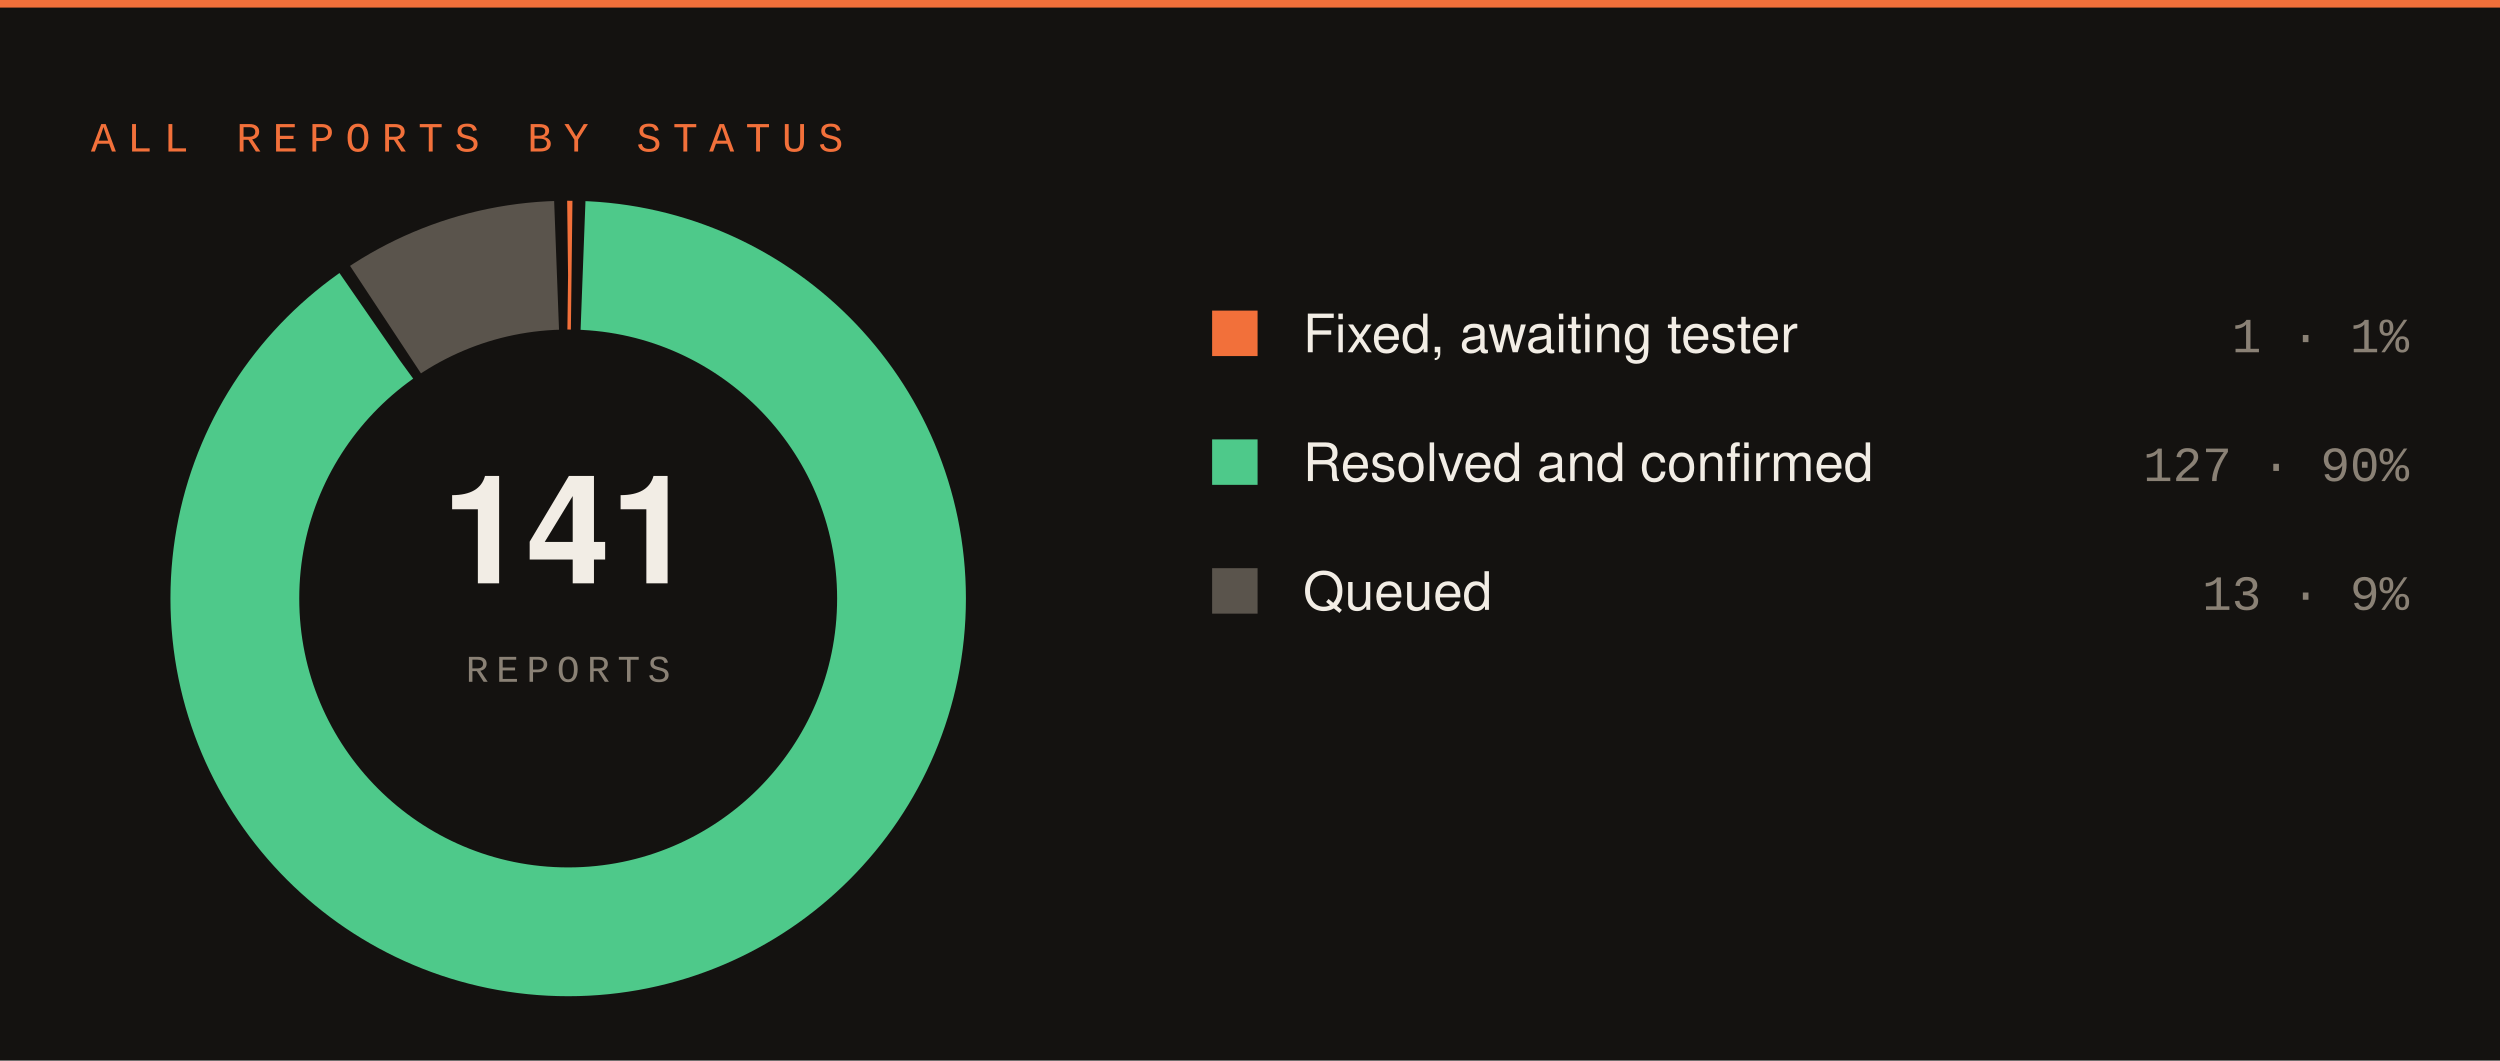
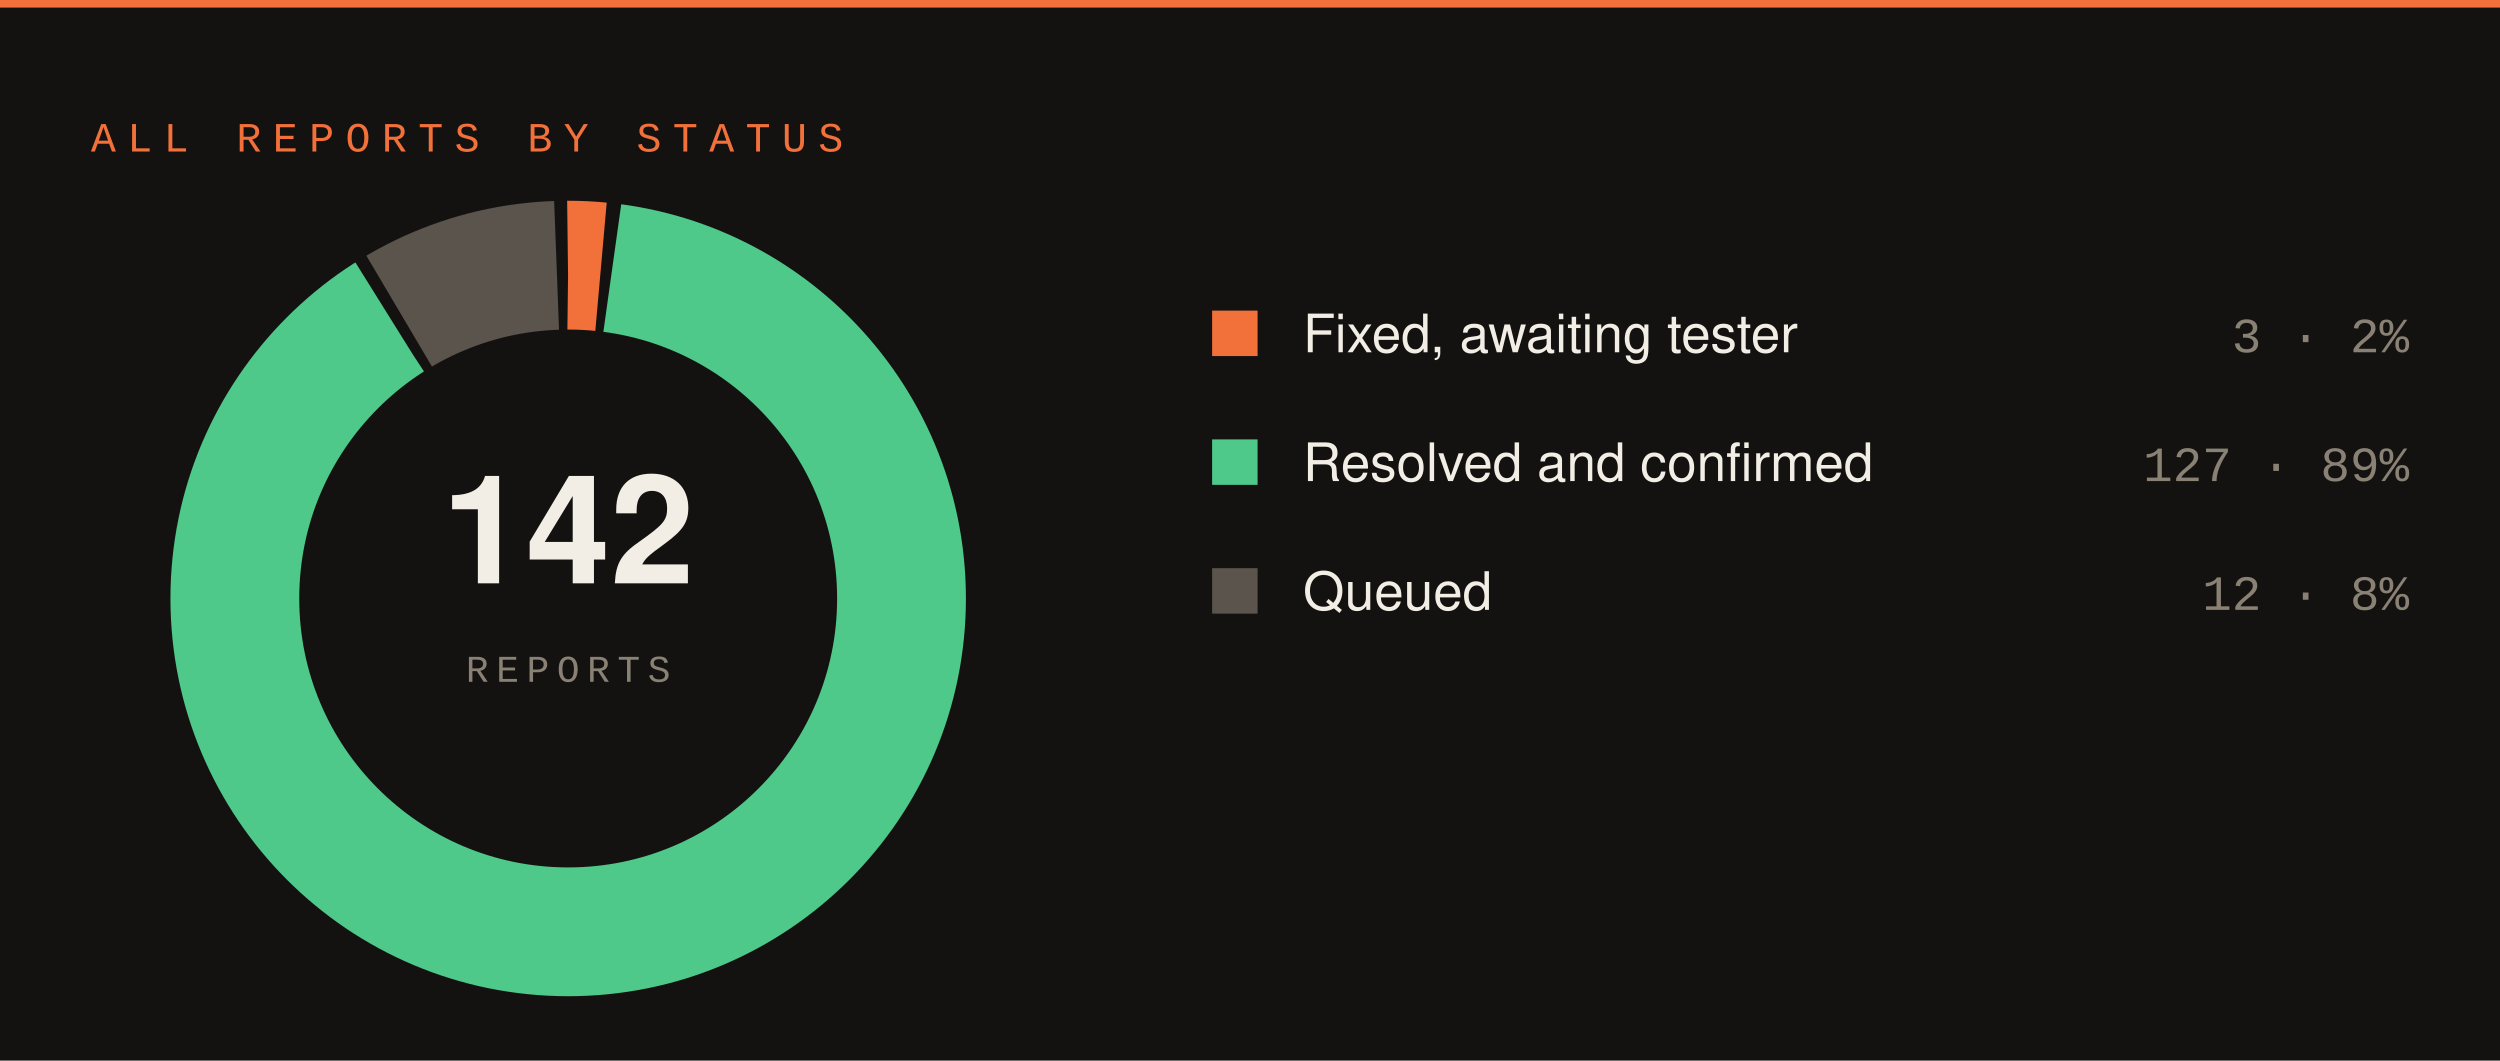
<svg xmlns="http://www.w3.org/2000/svg" width="660" height="280" viewBox="0 0 660 280">
  <rect width="660" height="280" fill="#141210" />
  <rect x="0" y="0" width="660" height="2" fill="#f2703a" />
  <text x="24" y="40" font-family="SFMono-Regular,Consolas,Liberation Mono,monospace" font-size="11" letter-spacing="3" fill="#f2703a">ALL REPORTS BY STATUS</text>
-   <circle cx="150" cy="158" r="88" fill="none" stroke="#f2703a" stroke-width="34" stroke-dasharray="0.92 552.00" stroke-dashoffset="-0.00" transform="rotate(-90 150 158)" />
-   <circle cx="150" cy="158" r="88" fill="none" stroke="#4ec98a" stroke-width="34" stroke-dasharray="495.02 57.90" stroke-dashoffset="-3.92" transform="rotate(-90 150 158)" />
-   <circle cx="150" cy="158" r="88" fill="none" stroke="#5a544c" stroke-width="34" stroke-dasharray="47.98 504.94" stroke-dashoffset="-501.94" transform="rotate(-90 150 158)" />
-   <text x="150" y="154" font-family="-apple-system,Segoe UI,Helvetica,Arial,sans-serif" font-size="40" font-weight="700" fill="#f2ede5" text-anchor="middle">141</text>
+   <circle cx="150" cy="158" r="88" fill="none" stroke="#f2703a" stroke-width="34" stroke-dasharray="8.68 544.24" stroke-dashoffset="-0.00" transform="rotate(-90 150 158)" />
+   <circle cx="150" cy="158" r="88" fill="none" stroke="#4ec98a" stroke-width="34" stroke-dasharray="491.51 61.41" stroke-dashoffset="-11.68" transform="rotate(-90 150 158)" />
+   <circle cx="150" cy="158" r="88" fill="none" stroke="#5a544c" stroke-width="34" stroke-dasharray="43.73 509.19" stroke-dashoffset="-506.19" transform="rotate(-90 150 158)" />
+   <text x="150" y="154" font-family="-apple-system,Segoe UI,Helvetica,Arial,sans-serif" font-size="40" font-weight="700" fill="#f2ede5" text-anchor="middle">142</text>
  <text x="150" y="180" font-family="SFMono-Regular,Consolas,Liberation Mono,monospace" font-size="10" letter-spacing="2" fill="#8a8175" text-anchor="middle">REPORTS</text>
  <rect x="320" y="82" width="12" height="12" fill="#f2703a" />
  <text x="344" y="93" font-family="-apple-system,Segoe UI,Helvetica,Arial,sans-serif" font-size="14" fill="#f2ede5">Fixed, awaiting tester</text>
-   <text x="636" y="93" font-family="SFMono-Regular,Consolas,Liberation Mono,monospace" font-size="13" fill="#8a8175" text-anchor="end">1 · 1%</text>
+   <text x="636" y="93" font-family="SFMono-Regular,Consolas,Liberation Mono,monospace" font-size="13" fill="#8a8175" text-anchor="end">3 · 2%</text>
  <rect x="320" y="116" width="12" height="12" fill="#4ec98a" />
  <text x="344" y="127" font-family="-apple-system,Segoe UI,Helvetica,Arial,sans-serif" font-size="14" fill="#f2ede5">Resolved and confirmed</text>
-   <text x="636" y="127" font-family="SFMono-Regular,Consolas,Liberation Mono,monospace" font-size="13" fill="#8a8175" text-anchor="end">127 · 90%</text>
+   <text x="636" y="127" font-family="SFMono-Regular,Consolas,Liberation Mono,monospace" font-size="13" fill="#8a8175" text-anchor="end">127 · 89%</text>
  <rect x="320" y="150" width="12" height="12" fill="#5a544c" />
  <text x="344" y="161" font-family="-apple-system,Segoe UI,Helvetica,Arial,sans-serif" font-size="14" fill="#f2ede5">Queued</text>
-   <text x="636" y="161" font-family="SFMono-Regular,Consolas,Liberation Mono,monospace" font-size="13" fill="#8a8175" text-anchor="end">13 · 9%</text>
+   <text x="636" y="161" font-family="SFMono-Regular,Consolas,Liberation Mono,monospace" font-size="13" fill="#8a8175" text-anchor="end">12 · 8%</text>
</svg>
